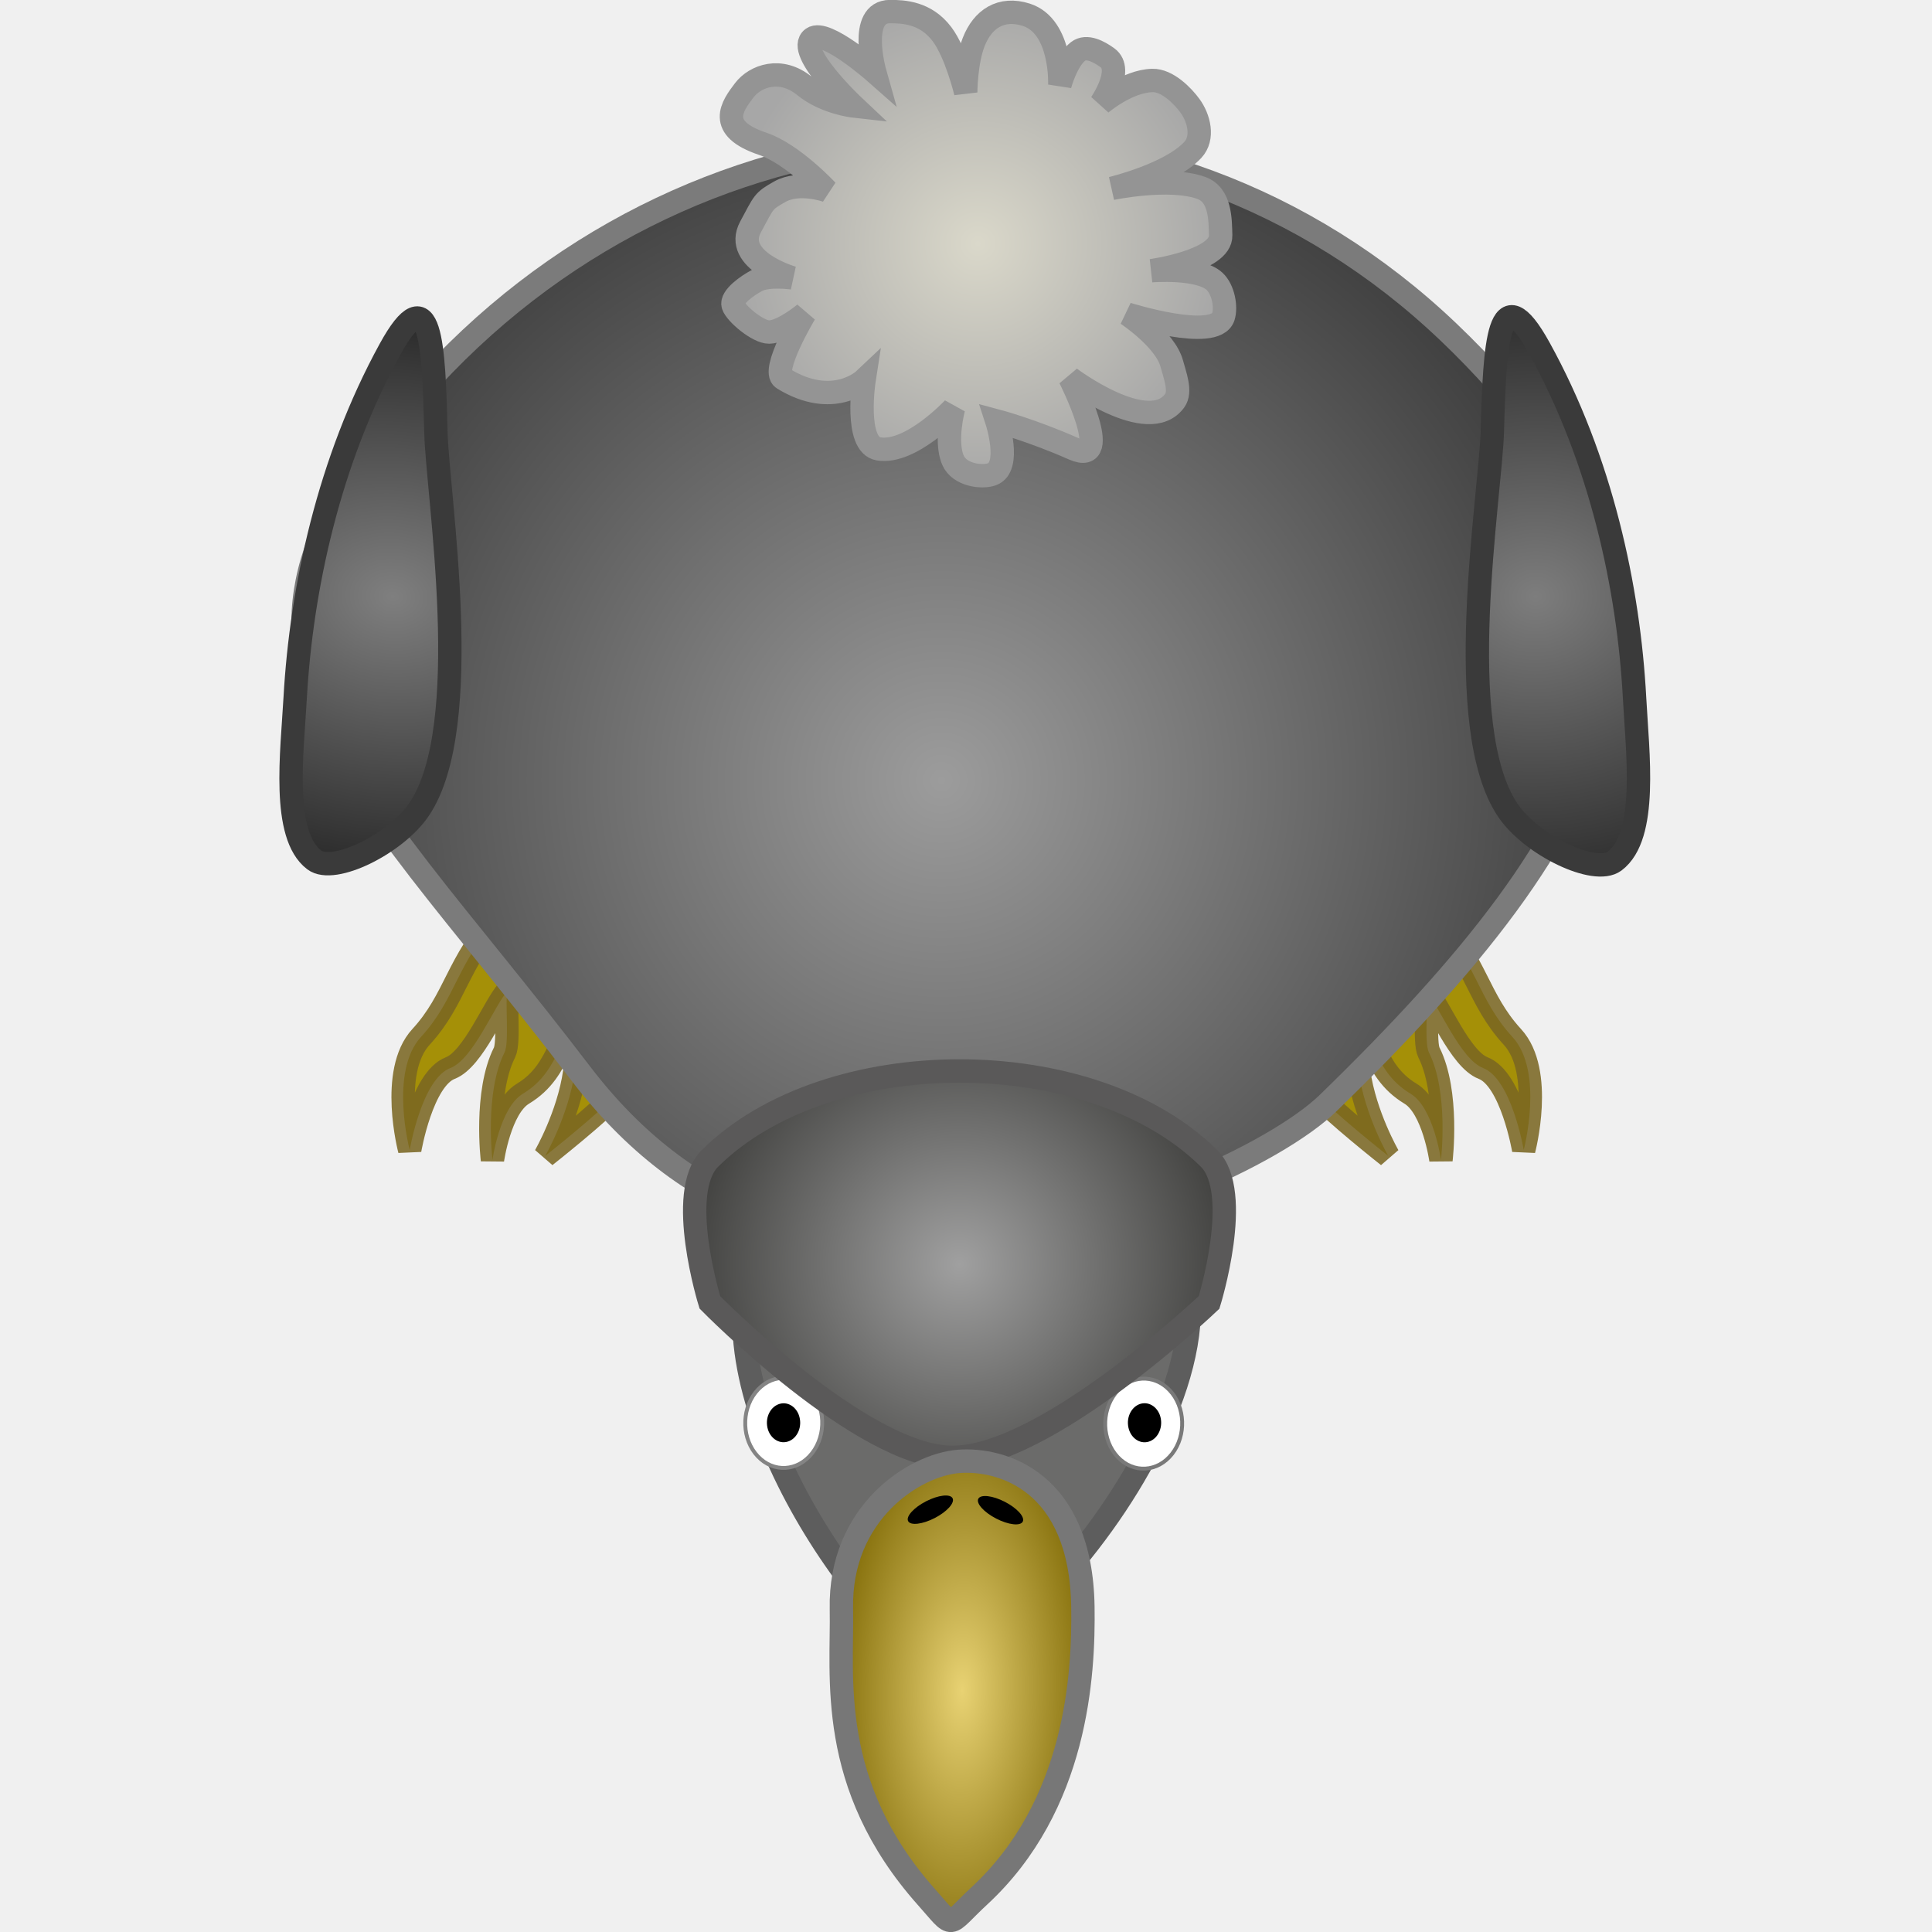
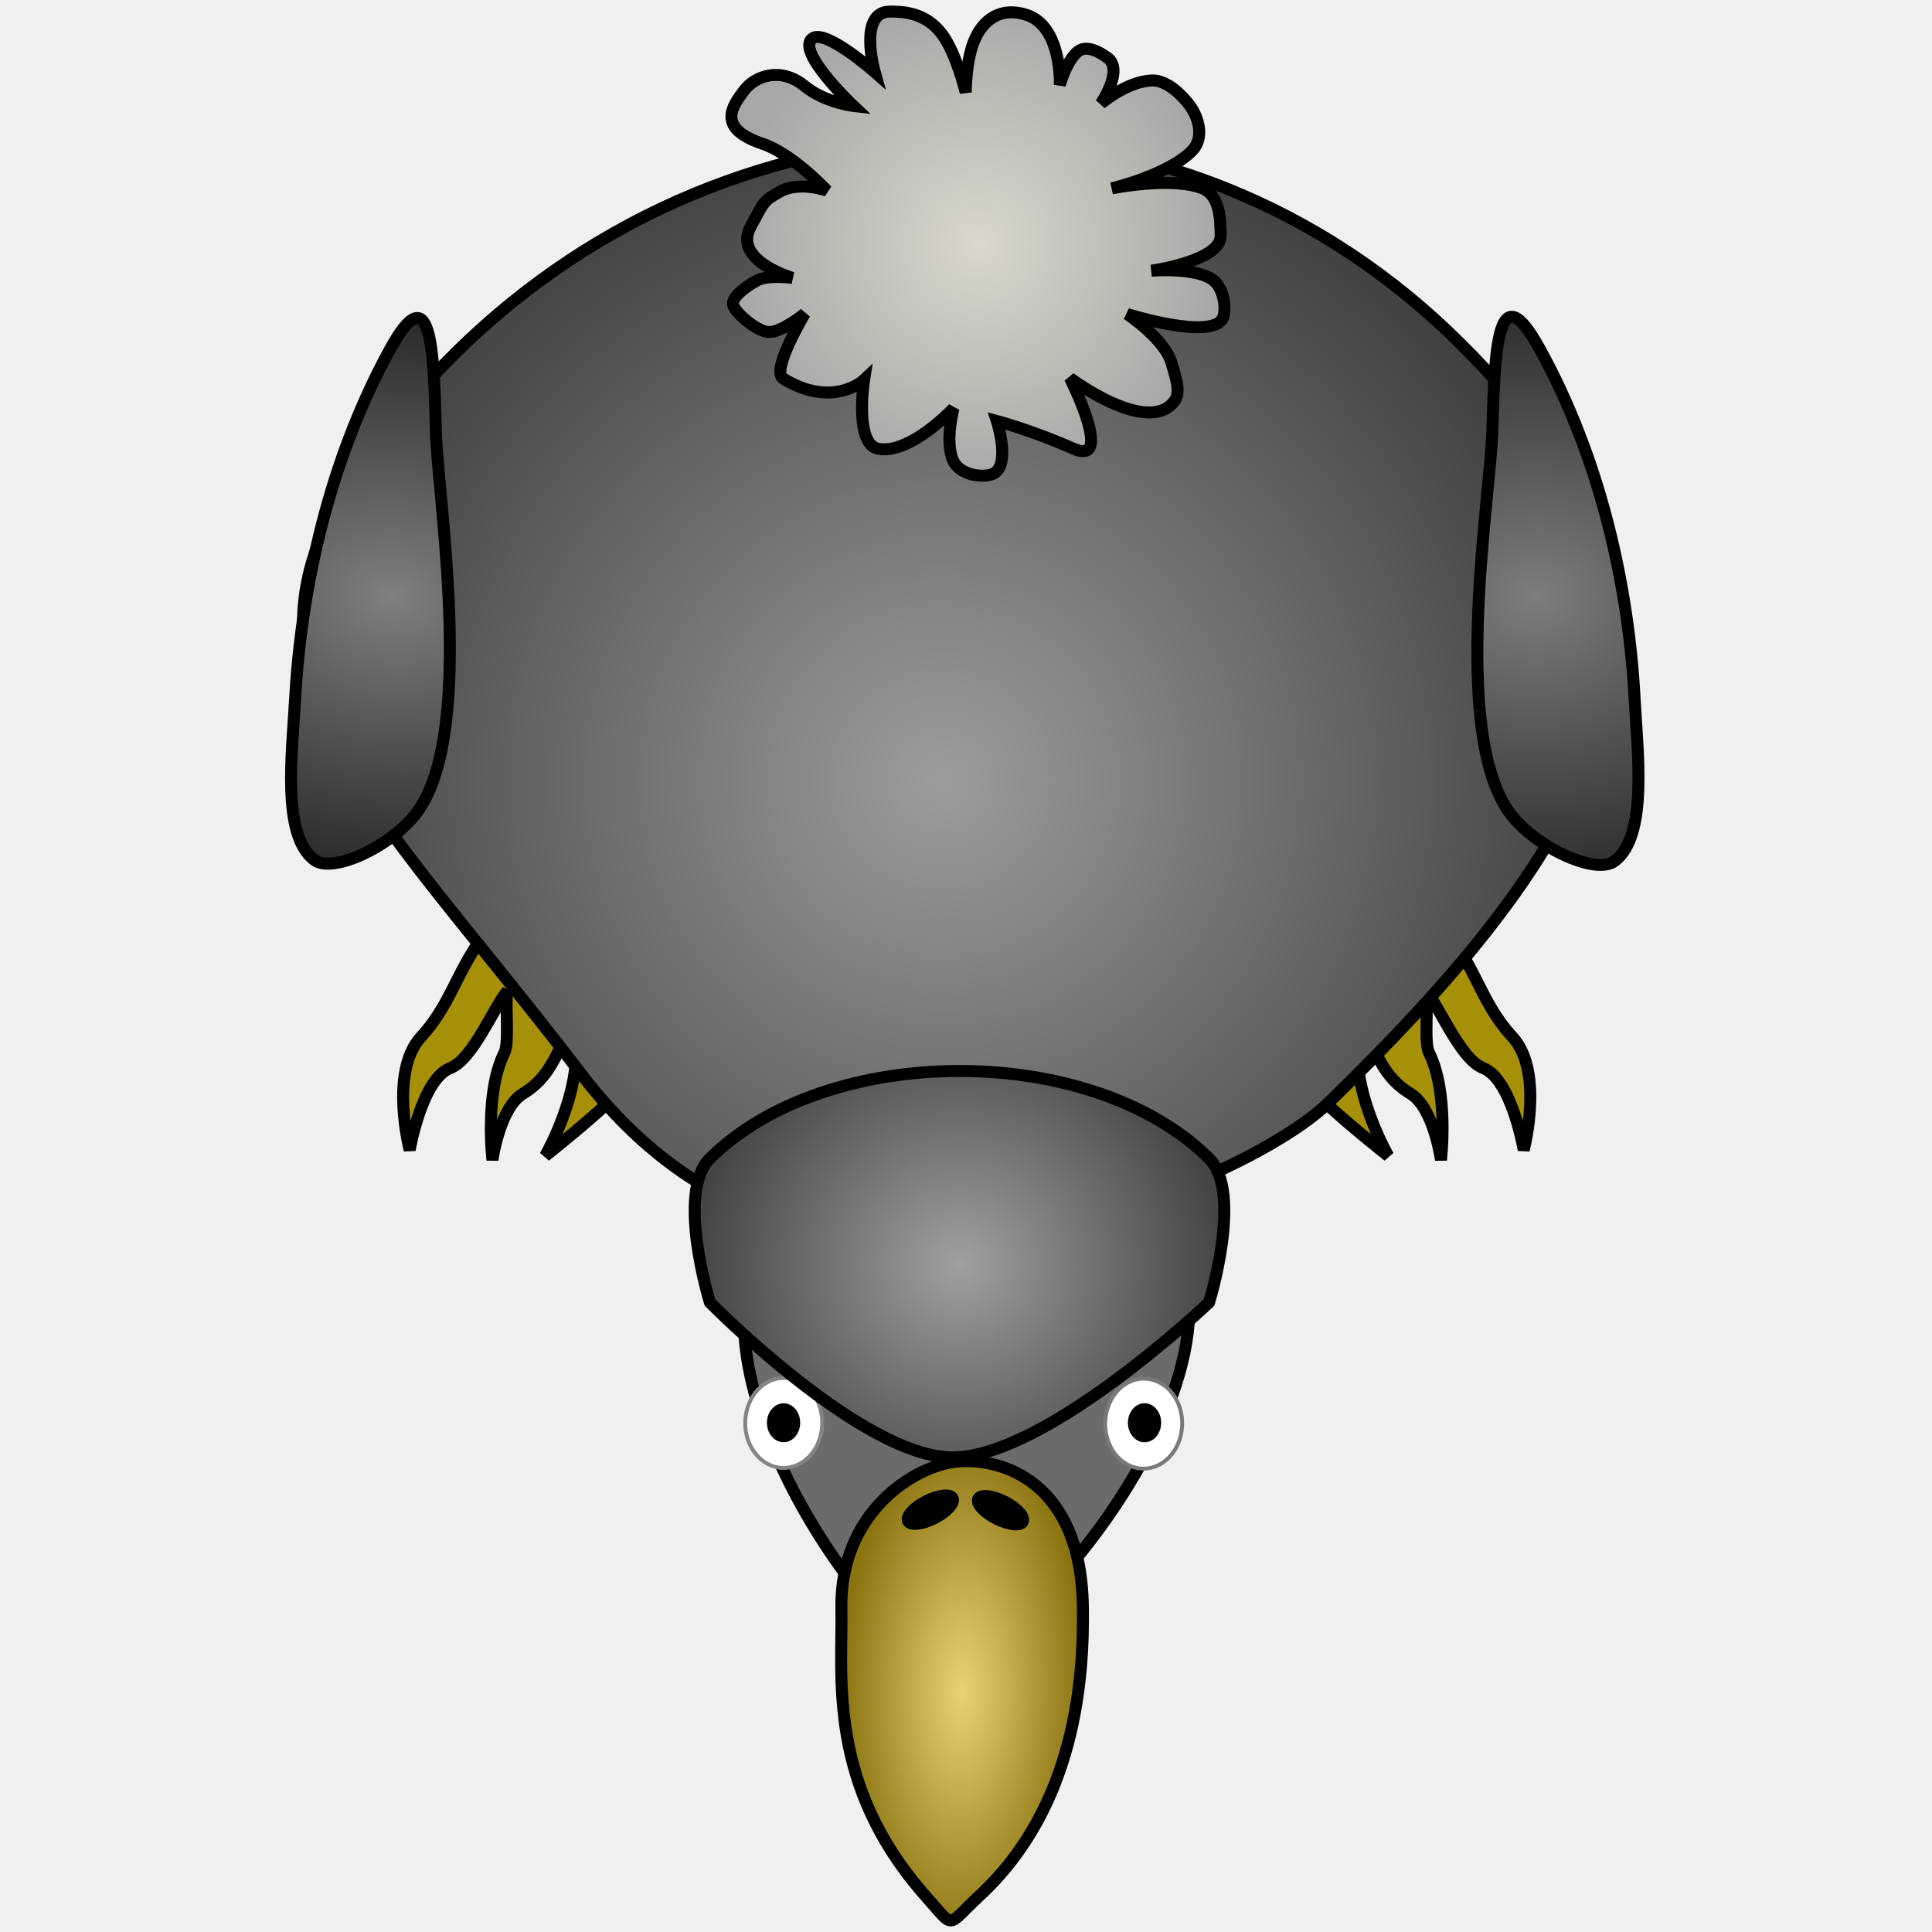
- <svg xmlns="http://www.w3.org/2000/svg" width="100px" height="100px" viewBox="0 0 100 100" version="1.1" xml:space="preserve" style="fill-rule:evenodd;clip-rule:evenodd;">
-   <path d="M71.19,47.523c0.296,-0.249 0.875,-0.278 1.279,-0.341c0.967,-0.151 0.949,-0.615 1.772,0.272c2.178,2.347 2.243,4.26 4.04,6.215c1.659,1.8 0.587,5.854 0.587,5.854c0,0 -0.624,-3.672 -2.105,-4.243c-1.183,-0.457 -2.28,-3.237 -2.957,-3.983c0.138,0.507 -0.104,2.664 0.154,3.177c1.042,2.07 0.624,5.566 0.624,5.566c0,0 -0.375,-2.703 -1.57,-3.427c-1.054,-0.635 -1.498,-1.468 -1.963,-2.44c-0.223,-0.464 -0.437,-0.966 -0.629,-1.531c-0.137,0.923 -0.235,1.83 -0.096,2.836c0.32,2.263 1.531,4.354 1.531,4.354c0,0 -2.862,-2.258 -3.768,-3.279c-0.795,-0.901 -0.946,-1.816 -1.074,-2.871c-0.174,-1.447 -0.176,-3.166 0.461,-5.666c0.282,-1.091 1.228,-0.748 1.835,-0.641c0.661,0.118 0.978,-0.093 1.164,0.223c0.242,-0.044 0.497,-0.053 0.704,-0.074c0.005,-0.001 0.008,-0.001 0.011,-0.001l0,0Z" style="fill:#a59007;fill-rule:nonzero;stroke:#796622;stroke-opacity:0.867;stroke-width:1.21px;" />
-   <path d="M28.884,47.524c-0.297,-0.25 -0.876,-0.278 -1.278,-0.341c-0.969,-0.153 -0.951,-0.615 -1.771,0.27c-2.18,2.35 -2.245,4.261 -4.042,6.215c-1.658,1.803 -0.587,5.855 -0.587,5.855c0,0 0.623,-3.671 2.105,-4.242c1.182,-0.456 2.281,-3.237 2.956,-3.982c-0.136,0.507 0.105,2.662 -0.153,3.176c-1.044,2.07 -0.625,5.564 -0.625,5.564c0,0 0.376,-2.702 1.572,-3.425c1.052,-0.636 1.497,-1.469 1.961,-2.439c0.224,-0.464 0.437,-0.967 0.629,-1.534c0.138,0.924 0.237,1.831 0.097,2.837c-0.32,2.265 -1.529,4.353 -1.529,4.353c0,0 2.861,-2.256 3.764,-3.277c0.799,-0.901 0.949,-1.817 1.077,-2.872c0.173,-1.446 0.176,-3.165 -0.463,-5.666c-0.28,-1.09 -1.227,-0.747 -1.834,-0.639c-0.661,0.116 -0.977,-0.093 -1.165,0.221c-0.241,-0.044 -0.495,-0.052 -0.703,-0.073c-0.003,0 -0.008,-0.001 -0.011,-0.001l0,0Z" style="fill:#a59007;fill-rule:nonzero;stroke:#796622;stroke-opacity:0.867;stroke-width:1.21px;" />
-   <path d="M30.072,55.578c-12.411,-16.258 -21.346,-22.021 -7.086,-36.714c14.26,-14.695 37.157,-15.821 51.979,-1.685c14.823,14.136 8.451,25.658 -6.238,39.931c-2.591,2.518 -11.276,6.777 -20.009,7.114c-6.311,0.243 -13.097,-1.379 -18.646,-8.646l0,0Z" style="fill:url(#_Radial1);fill-rule:nonzero;stroke:#7b7b7b;stroke-width:1.21px;" />
-   <path d="M38.851,11.74c0.711,-1.309 0.63,-1.319 1.514,-1.819c1.001,-0.565 2.435,-0.053 2.435,-0.053c0,0 -1.764,-1.9 -3.323,-2.425c-2.421,-0.814 -1.575,-1.952 -0.953,-2.771c0.566,-0.746 1.89,-1.225 3.114,-0.225c1.069,0.873 2.533,1.037 2.533,1.037c0,0 -3.022,-2.847 -2.114,-3.501c0.682,-0.493 3.217,1.742 3.217,1.742c0,0 -0.881,-3.122 0.788,-3.125c0.718,-0.003 1.852,0.053 2.691,1.162c0.741,0.976 1.232,3.024 1.232,3.024c0,0 0.002,-1.568 0.416,-2.619c0.461,-1.174 1.405,-1.823 2.723,-1.402c1.863,0.603 1.732,3.638 1.732,3.638c0,0 0.342,-1.277 0.945,-1.743c0.442,-0.339 1.092,0.018 1.517,0.327c0.875,0.628 -0.34,2.379 -0.34,2.379c0,0 1.362,-1.171 2.669,-1.201c0.782,-0.02 1.589,0.821 1.941,1.304c0.465,0.629 0.74,1.666 0.142,2.301c-1.198,1.271 -4.19,1.983 -4.19,1.983c0,0 2.996,-0.624 4.64,-0.025c1.009,0.368 0.977,1.679 1.002,2.452c0.042,1.331 -3.589,1.832 -3.589,1.832c0,0 2.456,-0.2 3.266,0.544c0.468,0.429 0.619,1.353 0.46,1.841c-0.425,1.296 -4.979,-0.143 -4.979,-0.143c0,0 1.973,1.304 2.311,2.569c0.153,0.579 0.5,1.442 0.151,1.918c-1.371,1.875 -5.424,-1.177 -5.424,-1.177c0,0 2.341,4.614 0.183,3.66c-2.146,-0.951 -3.966,-1.436 -3.966,-1.436c0,0 0.779,2.389 -0.254,2.761c-0.519,0.185 -1.676,0.046 -2.013,-0.725c-0.432,-0.988 0.026,-2.69 0.026,-2.69c0,0 -2.21,2.377 -3.877,2.1c-1.274,-0.211 -0.752,-3.571 -0.752,-3.571c0,0 -1.608,1.52 -4.192,-0.072c-0.649,-0.401 1.124,-3.362 1.124,-3.362c0,0 -1.144,0.952 -1.846,0.958c-0.581,0.005 -1.72,-0.955 -1.862,-1.385c-0.133,-0.415 0.753,-1.034 1.23,-1.282c0.602,-0.314 1.843,-0.134 1.843,-0.134c0,0 -3.117,-0.901 -2.171,-2.646l0,0Z" style="fill:url(#_Radial2);fill-rule:nonzero;stroke:#949494;stroke-width:1.21px;" />
-   <path d="M40.881,62.447c3.986,-3.512 12.438,-5.158 18.54,0.195c7.914,6.944 -8.462,26.044 -11.754,23.167c-6.115,-5.348 -12.849,-18.02 -6.786,-23.362l0,0Z" style="fill:url(#_Radial3);fill-rule:nonzero;stroke:#5d5d5d;stroke-width:1.21px;" />
-   <path d="M39.222,75.377c-0.814,-0.862 -0.869,-2.337 -0.127,-3.292c0.742,-0.952 2.001,-1.025 2.815,-0.164c0.813,0.865 0.869,2.339 0.128,3.291c-0.742,0.955 -2.003,1.03 -2.816,0.165l0,0Z" style="fill:#fff;fill-rule:nonzero;stroke:#848484;stroke-width:0.2px;stroke-linejoin:round;" />
-   <path d="M57.853,75.415c-0.812,-0.865 -0.869,-2.337 -0.125,-3.292c0.74,-0.953 2.001,-1.027 2.813,-0.164c0.814,0.862 0.868,2.337 0.127,3.29c-0.743,0.956 -2.003,1.03 -2.815,0.166l0,0Z" style="fill:#fff;fill-rule:nonzero;stroke:#797979;stroke-width:0.2px;" />
-   <path d="M39.704,73.783c-0.067,-0.549 0.261,-1.059 0.736,-1.139c0.466,-0.078 0.904,0.305 0.969,0.855c0.068,0.55 -0.259,1.061 -0.73,1.14c-0.472,0.079 -0.909,-0.304 -0.975,-0.856l0,0Z" style="fill-rule:nonzero;" />
-   <path d="M58.389,73.781c-0.068,-0.548 0.261,-1.061 0.732,-1.14c0.469,-0.078 0.908,0.307 0.972,0.856c0.066,0.551 -0.257,1.066 -0.729,1.145c-0.472,0.079 -0.91,-0.308 -0.975,-0.861l0,0Z" style="fill-rule:nonzero;" />
-   <path d="M36.744,59.961c6.09,-6.037 19.748,-6.037 25.838,0c1.77,1.756 0,7.451 0,7.451c0,0 -8.467,8.061 -13.309,8.022c-4.684,-0.035 -12.529,-8.022 -12.529,-8.022c0,0 -1.771,-5.695 0,-7.451l0,0Z" style="fill:url(#_Radial4);fill-rule:nonzero;stroke:#5a5959;stroke-width:1.21px;" />
-   <path d="M47.956,98.195c-5.19,-5.831 -4.334,-11.459 -4.405,-14.91c-0.106,-4.974 3.771,-7.47 6.08,-7.644c2.23,-0.168 6.319,1.029 6.419,7.516c0.052,3.52 -0.302,10.294 -5.36,14.975c-1.737,1.606 -1.229,1.751 -2.734,0.063Z" style="fill:url(#_Radial5);fill-rule:nonzero;stroke:#777;stroke-width:1.21px;" />
-   <path d="M47.928,77.709c0.634,-0.327 1.251,-0.4 1.377,-0.161c0.124,0.238 -0.288,0.698 -0.923,1.025c-0.635,0.327 -1.251,0.4 -1.377,0.161c-0.125,-0.238 0.289,-0.698 0.923,-1.025Z" />
-   <path d="M51.56,78.6c0.634,0.328 1.251,0.399 1.377,0.161c0.125,-0.239 -0.289,-0.698 -0.923,-1.026c-0.634,-0.327 -1.251,-0.399 -1.377,-0.16c-0.125,0.238 0.289,0.698 0.923,1.025l0,0Z" />
-   <path d="M84.606,36.14c0.151,2.839 0.701,7.128 -1.036,8.43c-1.021,0.765 -4.295,-0.822 -5.517,-2.619c-2.944,-4.333 -0.904,-16.283 -0.81,-19.627c0.125,-4.521 0.305,-8.155 2.432,-4.306c3.208,5.805 4.628,12.436 4.931,18.122Z" style="fill:url(#_Radial6);fill-rule:nonzero;stroke:#3a3a3a;stroke-width:1.21px;" />
-   <path d="M15.278,36.126c-0.157,2.826 -0.714,7.094 0.989,8.385c0.999,0.757 4.223,-0.832 5.43,-2.625c2.91,-4.322 0.946,-16.207 0.865,-19.532c-0.107,-4.499 -0.27,-8.113 -2.375,-4.275c-3.173,5.786 -4.592,12.388 -4.909,18.047l0,0Z" style="fill:url(#_Radial7);fill-rule:nonzero;stroke:#3a3a3a;stroke-width:1.21px;" />
+ <svg xmlns="http://www.w3.org/2000/svg" width="100%" height="100%" viewBox="0 0 100 100" version="1.1" xml:space="preserve" style="fill-rule:evenodd;clip-rule:evenodd;">
+   <path d="M71.19,47.523c0.296,-0.249 0.875,-0.278 1.279,-0.341c0.967,-0.151 0.949,-0.615 1.772,0.272c2.178,2.347 2.243,4.26 4.04,6.215c1.659,1.8 0.587,5.854 0.587,5.854c0,0 -0.624,-3.672 -2.105,-4.243c-1.183,-0.457 -2.28,-3.237 -2.957,-3.983c0.138,0.507 -0.104,2.664 0.154,3.177c1.042,2.07 0.624,5.566 0.624,5.566c0,0 -0.375,-2.703 -1.57,-3.427c-1.054,-0.635 -1.498,-1.468 -1.963,-2.44c-0.223,-0.464 -0.437,-0.966 -0.629,-1.531c-0.137,0.923 -0.235,1.83 -0.096,2.836c0.32,2.263 1.531,4.354 1.531,4.354c0,0 -2.862,-2.258 -3.768,-3.279c-0.795,-0.901 -0.946,-1.816 -1.074,-2.871c-0.174,-1.447 -0.176,-3.166 0.461,-5.666c0.282,-1.091 1.228,-0.748 1.835,-0.641c0.661,0.118 0.978,-0.093 1.164,0.223c0.242,-0.044 0.497,-0.053 0.704,-0.074c0.005,-0.001 0.008,-0.001 0.011,-0.001l0,0Z" style="fill:#a59007;fill-rule:nonzero;stroke:#000;stroke-width:0.62px;" />
+   <path d="M28.884,47.524c-0.297,-0.25 -0.876,-0.278 -1.278,-0.341c-0.969,-0.153 -0.951,-0.615 -1.771,0.27c-2.18,2.35 -2.245,4.261 -4.042,6.215c-1.658,1.803 -0.587,5.855 -0.587,5.855c0,0 0.623,-3.671 2.105,-4.242c1.182,-0.456 2.281,-3.237 2.956,-3.982c-0.136,0.507 0.105,2.662 -0.153,3.176c-1.044,2.07 -0.625,5.564 -0.625,5.564c0,0 0.376,-2.702 1.572,-3.425c1.052,-0.636 1.497,-1.469 1.961,-2.439c0.224,-0.464 0.437,-0.967 0.629,-1.534c0.138,0.924 0.237,1.831 0.097,2.837c-0.32,2.265 -1.529,4.353 -1.529,4.353c0,0 2.861,-2.256 3.764,-3.277c0.799,-0.901 0.949,-1.817 1.077,-2.872c0.173,-1.446 0.176,-3.165 -0.463,-5.666c-0.28,-1.09 -1.227,-0.747 -1.834,-0.639c-0.661,0.116 -0.977,-0.093 -1.165,0.221c-0.241,-0.044 -0.495,-0.052 -0.703,-0.073c-0.003,0 -0.008,-0.001 -0.011,-0.001l0,0Z" style="fill:#a59007;fill-rule:nonzero;stroke:#000;stroke-width:0.62px;" />
+   <path d="M30.072,55.578c-12.411,-16.258 -21.346,-22.021 -7.086,-36.714c14.26,-14.695 37.157,-15.821 51.979,-1.685c14.823,14.136 8.451,25.658 -6.238,39.931c-2.591,2.518 -11.276,6.777 -20.009,7.114c-6.311,0.243 -13.097,-1.379 -18.646,-8.646l0,0Z" style="fill:url(#_Radial1);fill-rule:nonzero;stroke:#000;stroke-width:0.62px;" />
+   <path d="M38.851,11.74c0.711,-1.309 0.63,-1.319 1.514,-1.819c1.001,-0.565 2.435,-0.053 2.435,-0.053c0,0 -1.764,-1.9 -3.323,-2.425c-2.421,-0.814 -1.575,-1.952 -0.953,-2.771c0.566,-0.746 1.89,-1.225 3.114,-0.225c1.069,0.873 2.533,1.037 2.533,1.037c0,0 -3.022,-2.847 -2.114,-3.501c0.682,-0.493 3.217,1.742 3.217,1.742c0,0 -0.881,-3.122 0.788,-3.125c0.718,-0.003 1.852,0.053 2.691,1.162c0.741,0.976 1.232,3.024 1.232,3.024c0,0 0.002,-1.568 0.416,-2.619c0.461,-1.174 1.405,-1.823 2.723,-1.402c1.863,0.603 1.732,3.638 1.732,3.638c0,0 0.342,-1.277 0.945,-1.743c0.442,-0.339 1.092,0.018 1.517,0.327c0.875,0.628 -0.34,2.379 -0.34,2.379c0,0 1.362,-1.171 2.669,-1.201c0.782,-0.02 1.589,0.821 1.941,1.304c0.465,0.629 0.74,1.666 0.142,2.301c-1.198,1.271 -4.19,1.983 -4.19,1.983c0,0 2.996,-0.624 4.64,-0.025c1.009,0.368 0.977,1.679 1.002,2.452c0.042,1.331 -3.589,1.832 -3.589,1.832c0,0 2.456,-0.2 3.266,0.544c0.468,0.429 0.619,1.353 0.46,1.841c-0.425,1.296 -4.979,-0.143 -4.979,-0.143c0,0 1.973,1.304 2.311,2.569c0.153,0.579 0.5,1.442 0.151,1.918c-1.371,1.875 -5.424,-1.177 -5.424,-1.177c0,0 2.341,4.614 0.183,3.66c-2.146,-0.951 -3.966,-1.436 -3.966,-1.436c0,0 0.779,2.389 -0.254,2.761c-0.519,0.185 -1.676,0.046 -2.013,-0.725c-0.432,-0.988 0.026,-2.69 0.026,-2.69c0,0 -2.21,2.377 -3.877,2.1c-1.274,-0.211 -0.752,-3.571 -0.752,-3.571c0,0 -1.608,1.52 -4.192,-0.072c-0.649,-0.401 1.124,-3.362 1.124,-3.362c0,0 -1.144,0.952 -1.846,0.958c-0.581,0.005 -1.72,-0.955 -1.862,-1.385c-0.133,-0.415 0.753,-1.034 1.23,-1.282c0.602,-0.314 1.843,-0.134 1.843,-0.134c0,0 -3.117,-0.901 -2.171,-2.646l0,0Z" style="fill:url(#_Radial2);fill-rule:nonzero;stroke:#000;stroke-width:0.62px;" />
+   <path d="M40.881,62.447c3.986,-3.512 12.438,-5.158 18.54,0.195c7.914,6.944 -8.462,26.044 -11.754,23.167c-6.115,-5.348 -12.849,-18.02 -6.786,-23.362l0,0Z" style="fill:url(#_Radial3);fill-rule:nonzero;stroke:#000;stroke-width:0.62px;" />
+   <g>
+     <path d="M39.222,75.377c-0.814,-0.862 -0.869,-2.337 -0.127,-3.292c0.742,-0.952 2.001,-1.025 2.815,-0.164c0.813,0.865 0.869,2.339 0.128,3.291c-0.742,0.955 -2.003,1.03 -2.816,0.165l0,0Z" style="fill:#fff;fill-rule:nonzero;stroke:#848484;stroke-width:0.2px;stroke-linejoin:round;" />
+     <path d="M57.853,75.415c-0.812,-0.865 -0.869,-2.337 -0.125,-3.292c0.74,-0.953 2.001,-1.027 2.813,-0.164c0.814,0.862 0.868,2.337 0.127,3.29c-0.743,0.956 -2.003,1.03 -2.815,0.166l0,0Z" style="fill:#fff;fill-rule:nonzero;stroke:#797979;stroke-width:0.2px;" />
+     <path d="M39.704,73.783c-0.067,-0.549 0.261,-1.059 0.736,-1.139c0.466,-0.078 0.904,0.305 0.969,0.855c0.068,0.55 -0.259,1.061 -0.73,1.14c-0.472,0.079 -0.909,-0.304 -0.975,-0.856l0,0Z" style="fill-rule:nonzero;" />
+     <path d="M58.389,73.781c-0.068,-0.548 0.261,-1.061 0.732,-1.14c0.469,-0.078 0.908,0.307 0.972,0.856c0.066,0.551 -0.257,1.066 -0.729,1.145c-0.472,0.079 -0.91,-0.308 -0.975,-0.861l0,0Z" style="fill-rule:nonzero;" />
+   </g>
+   <path d="M36.744,59.961c6.09,-6.037 19.748,-6.037 25.838,0c1.77,1.756 0,7.451 0,7.451c0,0 -8.467,8.061 -13.309,8.022c-4.684,-0.035 -12.529,-8.022 -12.529,-8.022c0,0 -1.771,-5.695 0,-7.451l0,0Z" style="fill:url(#_Radial4);fill-rule:nonzero;stroke:#000;stroke-width:0.62px;" />
+   <path d="M47.956,98.195c-5.19,-5.831 -4.334,-11.459 -4.405,-14.91c-0.106,-4.974 3.771,-7.47 6.08,-7.644c2.23,-0.168 6.319,1.029 6.419,7.516c0.052,3.52 -0.302,10.294 -5.36,14.975c-1.737,1.606 -1.229,1.751 -2.734,0.063Z" style="fill:url(#_Radial5);fill-rule:nonzero;stroke:#000;stroke-width:0.62px;" />
+   <path d="M47.928,77.709c0.634,-0.327 1.251,-0.4 1.377,-0.161c0.124,0.238 -0.288,0.698 -0.923,1.025c-0.635,0.327 -1.251,0.4 -1.377,0.161c-0.125,-0.238 0.289,-0.698 0.923,-1.025Z" style="stroke:#000;stroke-width:0.62px;stroke-linejoin:round;stroke-miterlimit:1.414;" />
+   <path d="M51.56,78.6c0.634,0.328 1.251,0.399 1.377,0.161c0.125,-0.239 -0.289,-0.698 -0.923,-1.026c-0.634,-0.327 -1.251,-0.399 -1.377,-0.16c-0.125,0.238 0.289,0.698 0.923,1.025l0,0Z" style="stroke:#000;stroke-width:0.62px;stroke-linejoin:round;stroke-miterlimit:1.414;" />
+   <path d="M84.606,36.14c0.151,2.839 0.701,7.128 -1.036,8.43c-1.021,0.765 -4.295,-0.822 -5.517,-2.619c-2.944,-4.333 -0.904,-16.283 -0.81,-19.627c0.125,-4.521 0.305,-8.155 2.432,-4.306c3.208,5.805 4.628,12.436 4.931,18.122Z" style="fill:url(#_Radial6);fill-rule:nonzero;stroke:#000;stroke-width:0.62px;" />
+   <path d="M15.278,36.126c-0.157,2.826 -0.714,7.094 0.989,8.385c0.999,0.757 4.223,-0.832 5.43,-2.625c2.91,-4.322 0.946,-16.207 0.865,-19.532c-0.107,-4.499 -0.27,-8.113 -2.375,-4.275c-3.173,5.786 -4.592,12.388 -4.909,18.047l0,0Z" style="fill:url(#_Radial7);fill-rule:nonzero;stroke:#000;stroke-width:0.62px;" />
  <defs>
    <radialGradient id="_Radial1" cx="0" cy="0" r="1" gradientUnits="userSpaceOnUse" gradientTransform="matrix(-24.2917,25.0311,-25.2505,-24.0805,48.7353,40.3626)">
      <stop offset="0" style="stop-color:#9c9c9c;stop-opacity:1" />
      <stop offset="1" style="stop-color:#404040;stop-opacity:1" />
    </radialGradient>
    <radialGradient id="_Radial2" cx="0" cy="0" r="1" gradientUnits="userSpaceOnUse" gradientTransform="matrix(-12.7607,0,0,-12.6497,50.6183,12.6109)">
      <stop offset="0" style="stop-color:#dad8ca;stop-opacity:1" />
      <stop offset="1" style="stop-color:#a7a7a7;stop-opacity:1" />
    </radialGradient>
    <radialGradient id="_Radial3" cx="0" cy="0" r="1" gradientUnits="userSpaceOnUse" gradientTransform="matrix(12.1636,0,0,12.0579,49.7403,89.8879)">
      <stop offset="0" style="stop-color:#a2a2a2;stop-opacity:1" />
      <stop offset="1" style="stop-color:#6b6b6a;stop-opacity:1" />
    </radialGradient>
    <radialGradient id="_Radial4" cx="0" cy="0" r="1" gradientUnits="userSpaceOnUse" gradientTransform="matrix(13.7062,0,0,13.587,49.6628,65.4345)">
      <stop offset="0" style="stop-color:#a0a0a0;stop-opacity:1" />
      <stop offset="1" style="stop-color:#444442;stop-opacity:1" />
    </radialGradient>
    <radialGradient id="_Radial5" cx="0" cy="0" r="1" gradientUnits="userSpaceOnUse" gradientTransform="matrix(-6.2559,-0.148446,0.325511,-13.48,49.7968,87.5119)">
      <stop offset="0" style="stop-color:#e8d273;stop-opacity:1" />
      <stop offset="1" style="stop-color:#8a7410;stop-opacity:1" />
    </radialGradient>
    <radialGradient id="_Radial6" cx="0" cy="0" r="1" gradientUnits="userSpaceOnUse" gradientTransform="matrix(-23.1879,3.52922,-3.82885,-19.9661,79.4849,30.8819)">
      <stop offset="0" style="stop-color:#7d7d7d;stop-opacity:1" />
      <stop offset="1" style="stop-color:#111;stop-opacity:1" />
    </radialGradient>
    <radialGradient id="_Radial7" cx="0" cy="0" r="1" gradientUnits="userSpaceOnUse" gradientTransform="matrix(23.0431,3.75394,-3.67393,18.2845,20.3295,30.8764)">
      <stop offset="0" style="stop-color:#7f7f7f;stop-opacity:1" />
      <stop offset="1" style="stop-color:#111;stop-opacity:1" />
    </radialGradient>
  </defs>
</svg>
